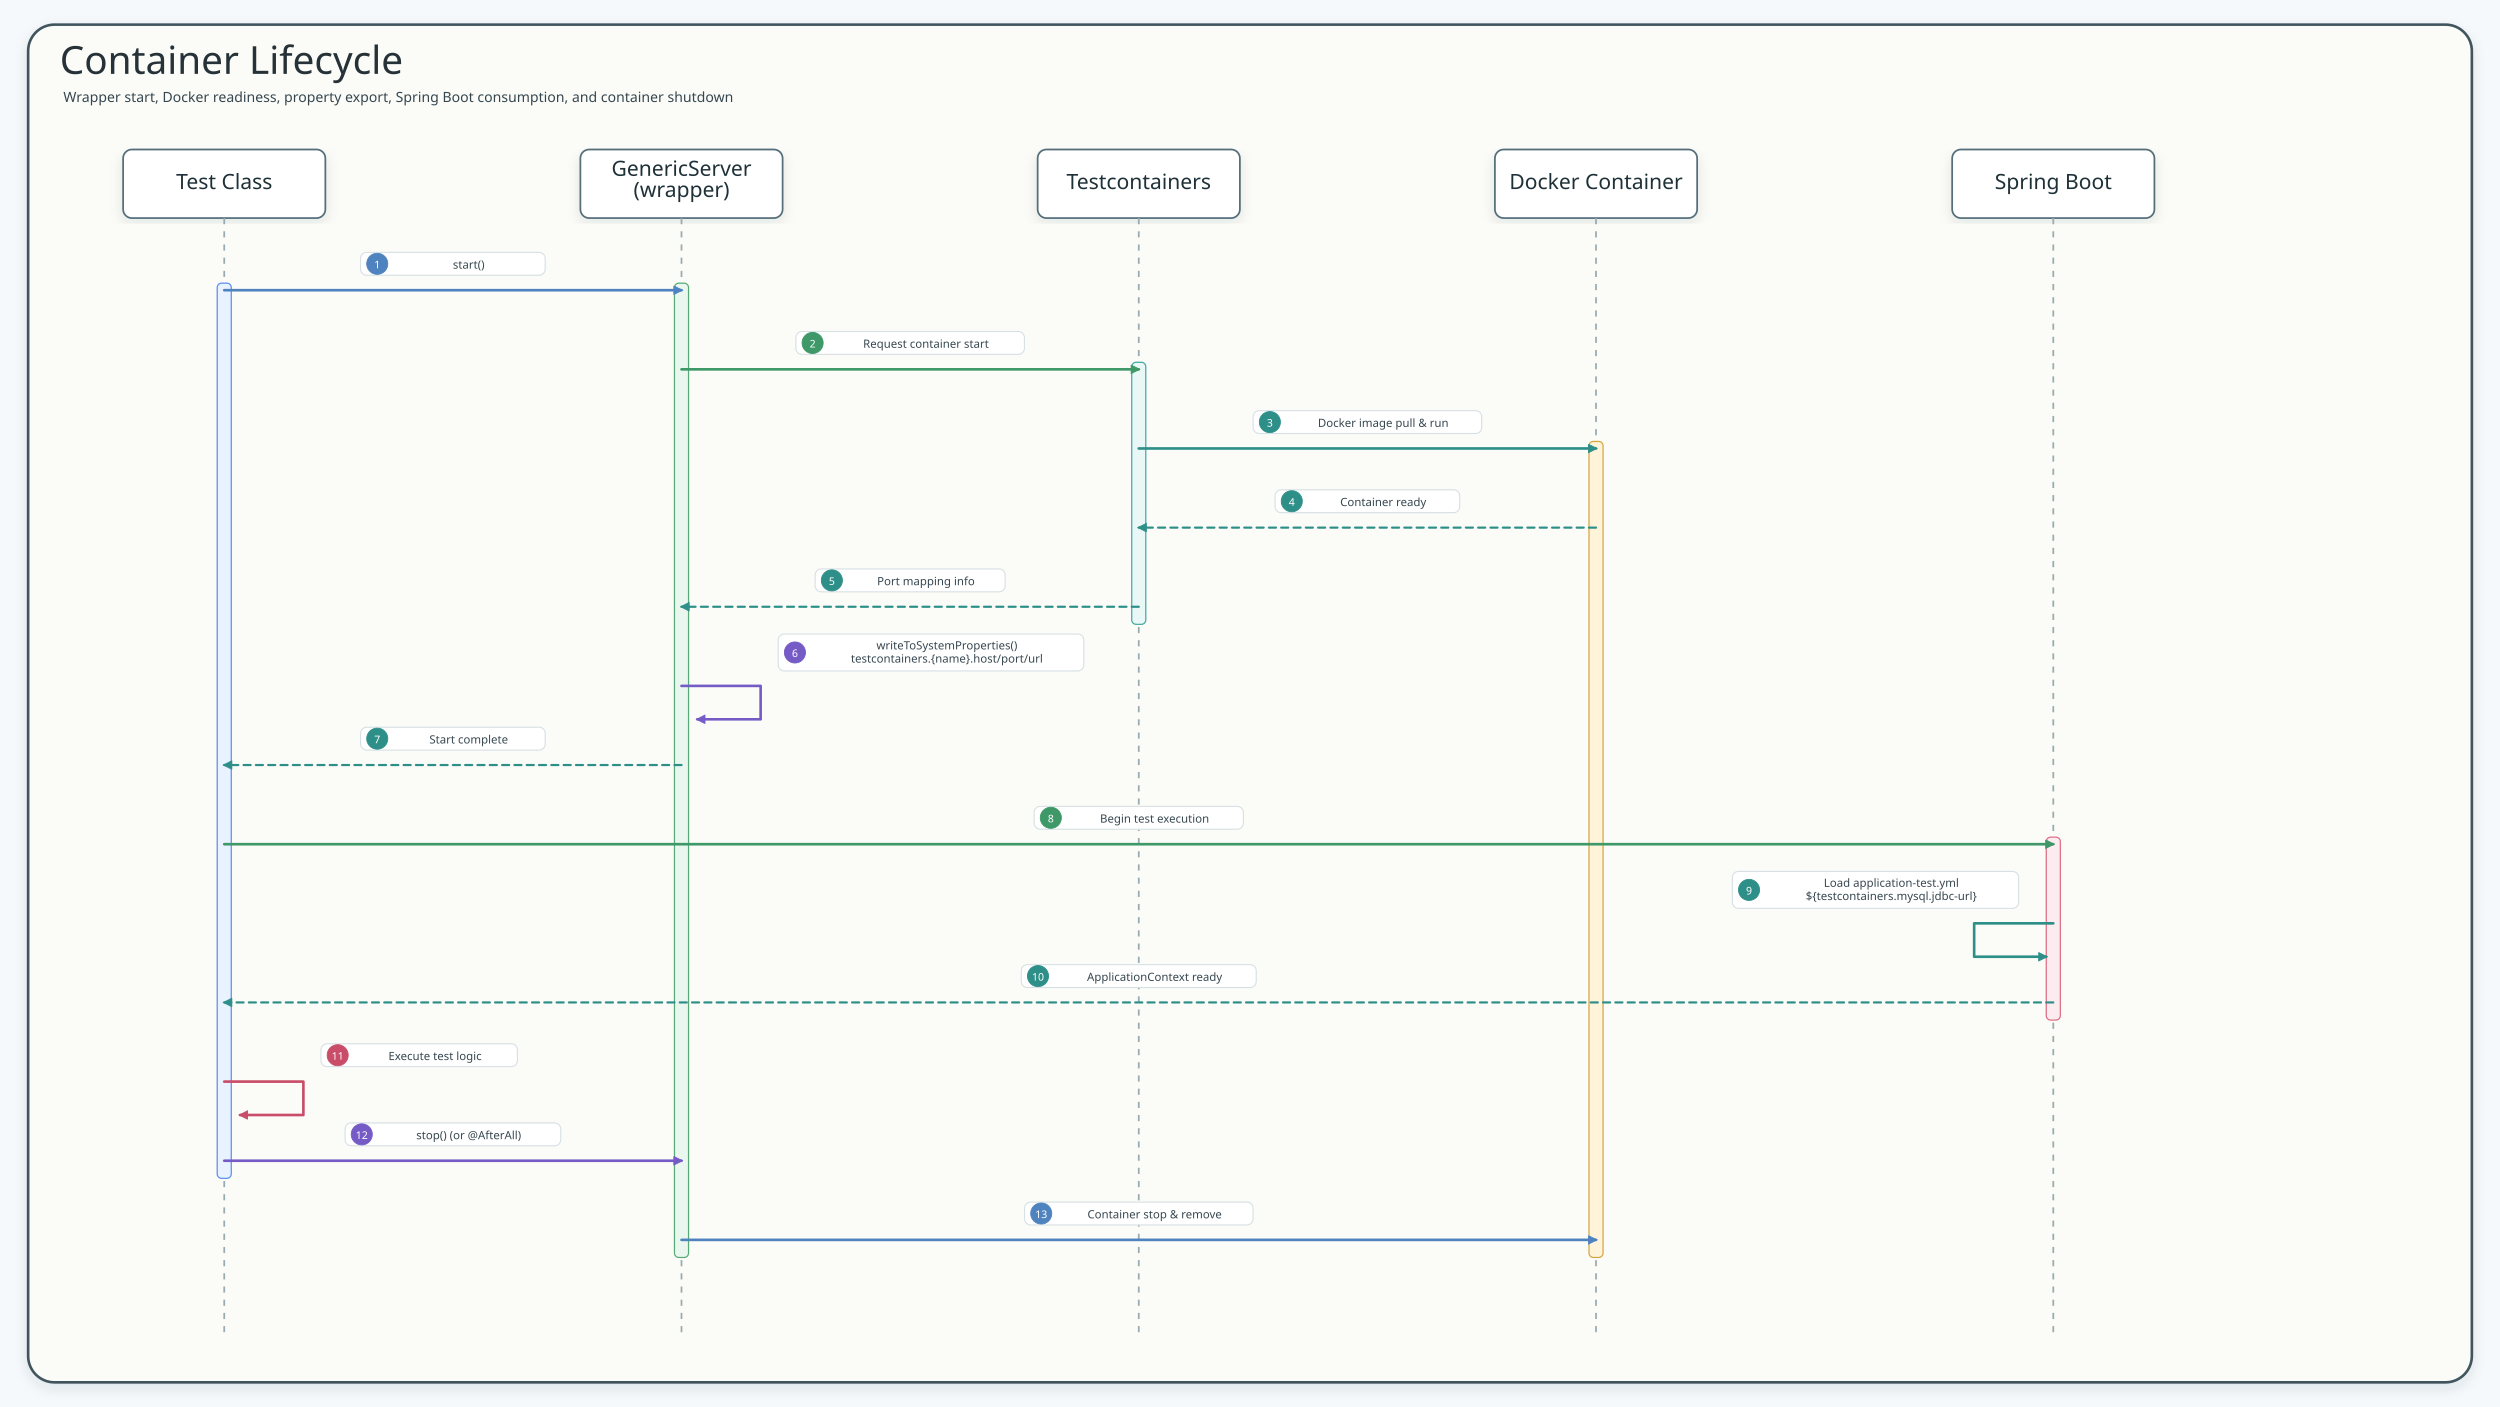
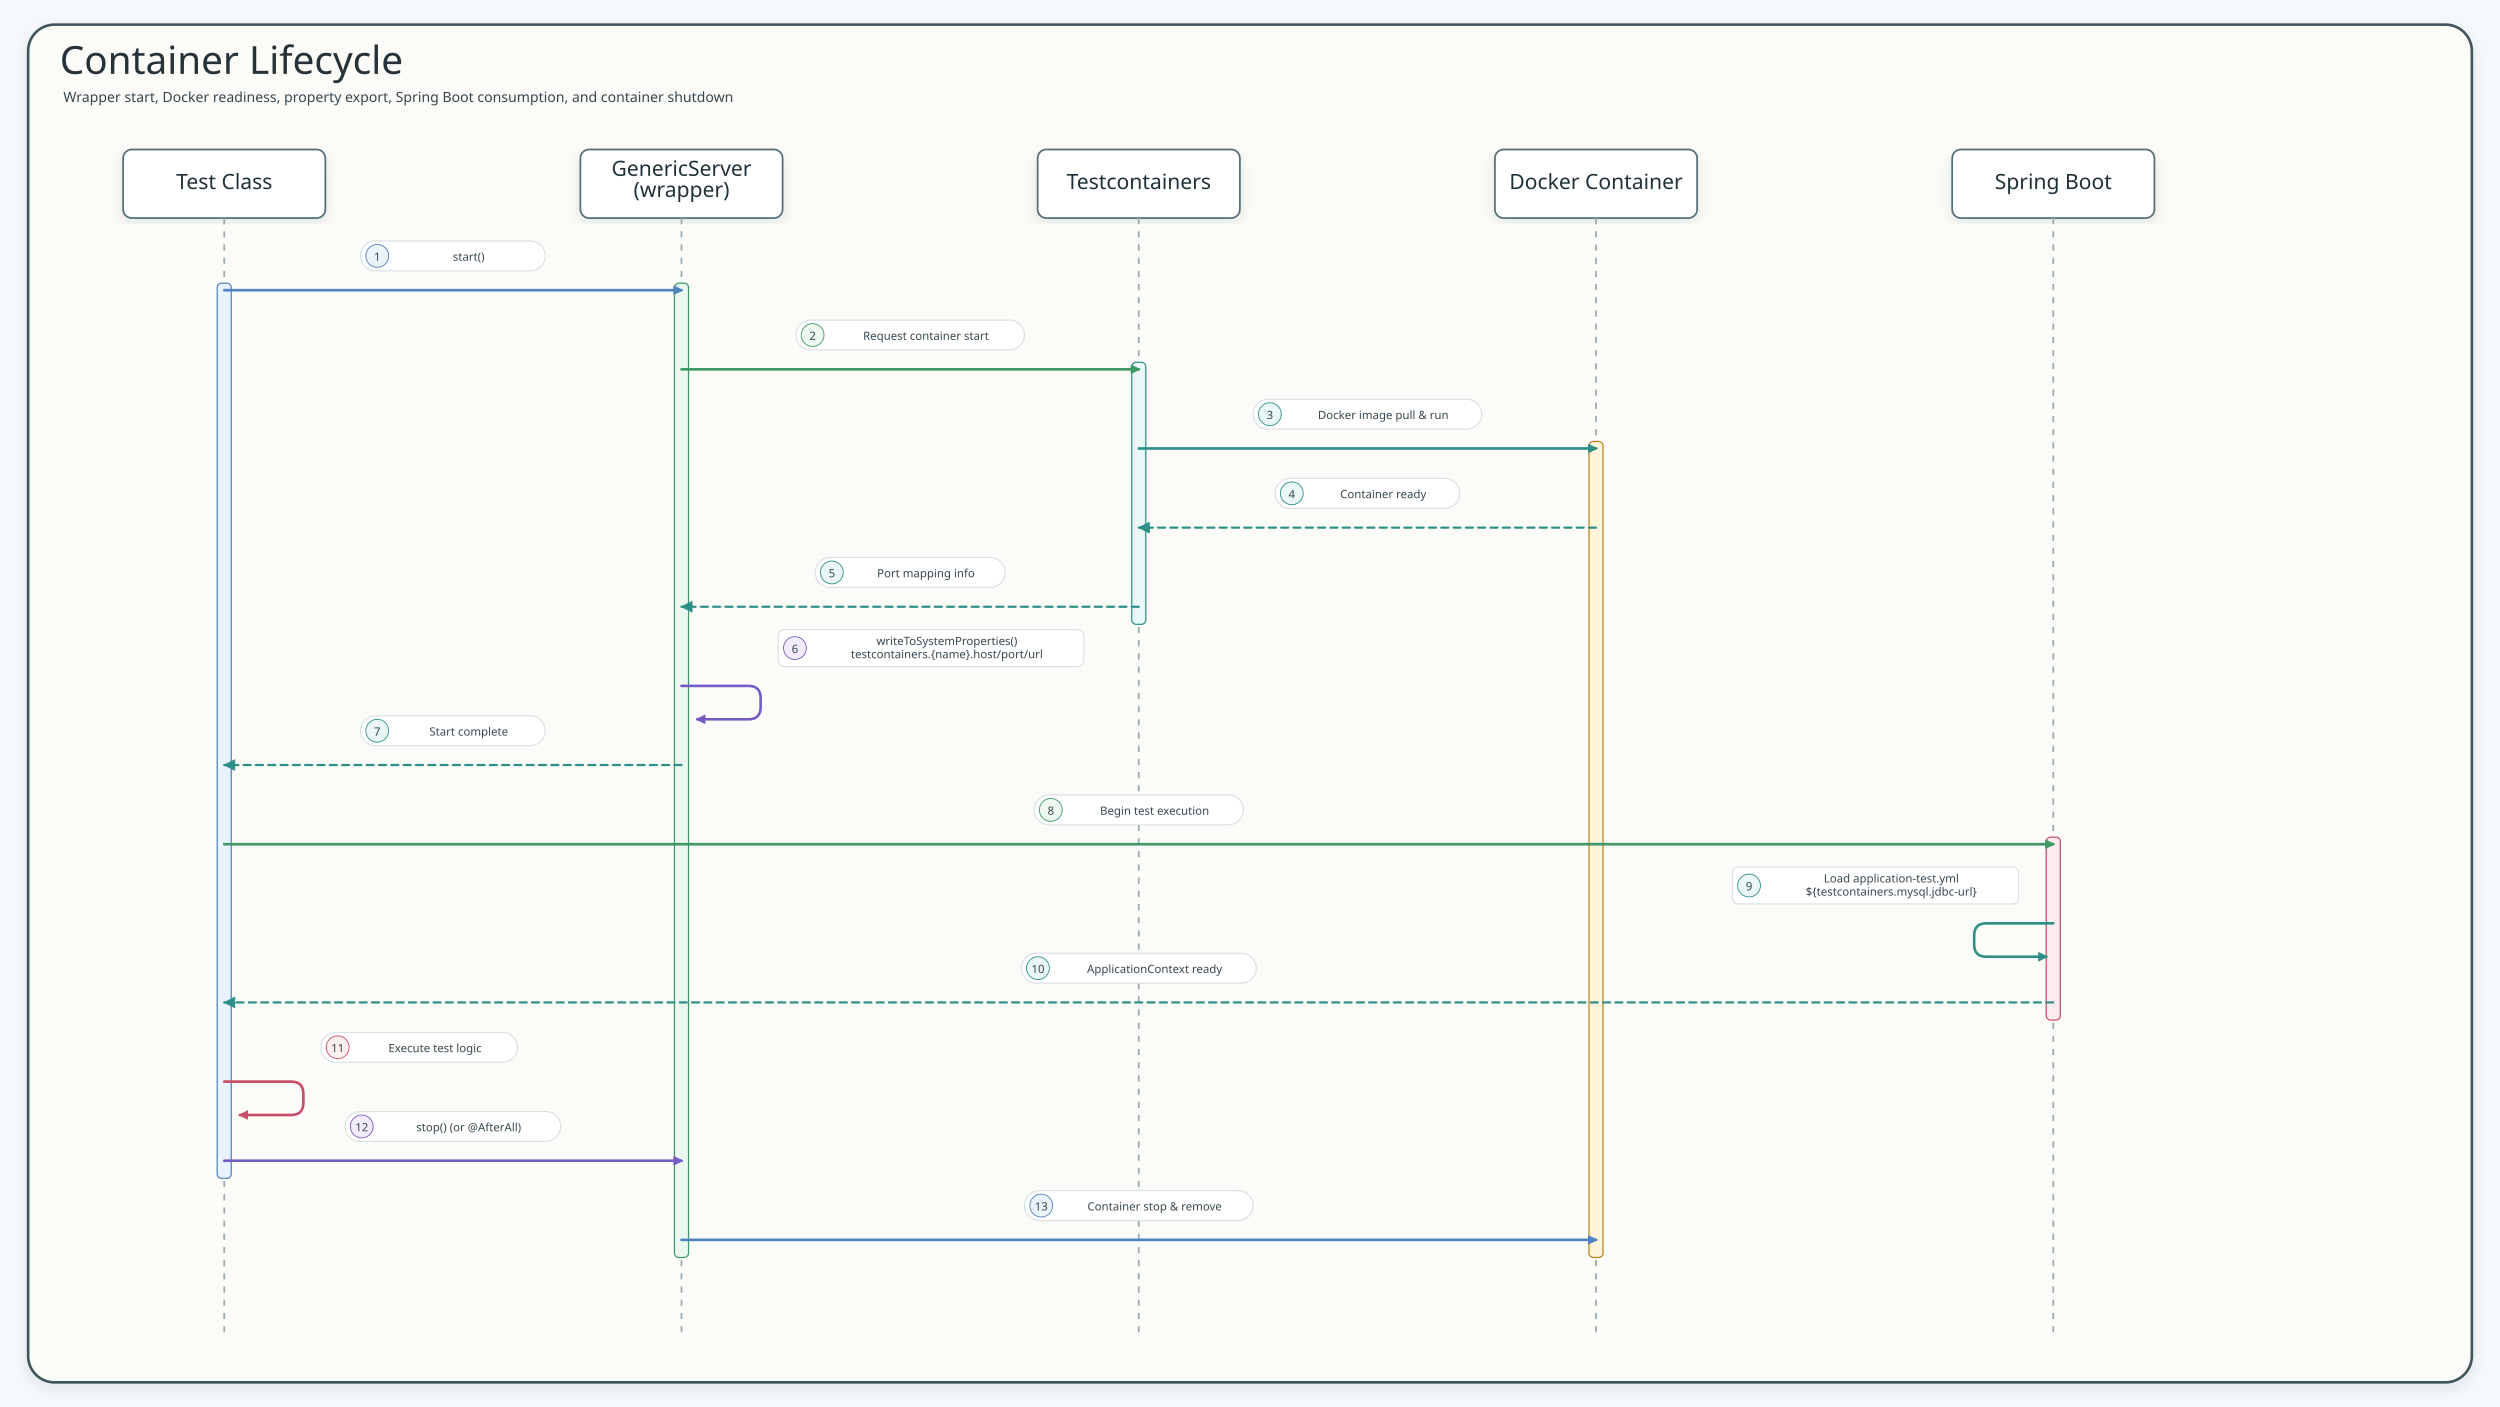
<svg xmlns="http://www.w3.org/2000/svg" width="2843" height="1600" viewBox="0 0 2843 1600" role="img" aria-label="Container Lifecycle">
  <defs>
    <filter id="shadow" x="-8%" y="-8%" width="116%" height="116%">
      <feDropShadow dx="0" dy="6" stdDeviation="7" flood-color="#203040" flood-opacity="0.10" />
    </filter>
    <marker id="seqArrow-blue" markerWidth="13" markerHeight="13" refX="9" refY="5" orient="auto" markerUnits="userSpaceOnUse">
      <path d="M 0 0 L 10 5 L 0 10 Z" fill="#4F83BF" stroke="#4F83BF" stroke-dasharray="none" style="stroke-dasharray:none" />
    </marker>
    <marker id="seqArrow-green" markerWidth="13" markerHeight="13" refX="9" refY="5" orient="auto" markerUnits="userSpaceOnUse">
      <path d="M 0 0 L 10 5 L 0 10 Z" fill="#3E9868" stroke="#3E9868" stroke-dasharray="none" style="stroke-dasharray:none" />
    </marker>
    <marker id="seqArrow-teal" markerWidth="13" markerHeight="13" refX="9" refY="5" orient="auto" markerUnits="userSpaceOnUse">
      <path d="M 0 0 L 10 5 L 0 10 Z" fill="#2E8F89" stroke="#2E8F89" stroke-dasharray="none" style="stroke-dasharray:none" />
    </marker>
    <marker id="seqArrow-amber" markerWidth="13" markerHeight="13" refX="9" refY="5" orient="auto" markerUnits="userSpaceOnUse">
      <path d="M 0 0 L 10 5 L 0 10 Z" fill="#B9851B" stroke="#B9851B" stroke-dasharray="none" style="stroke-dasharray:none" />
    </marker>
    <marker id="seqArrow-pink" markerWidth="13" markerHeight="13" refX="9" refY="5" orient="auto" markerUnits="userSpaceOnUse">
      <path d="M 0 0 L 10 5 L 0 10 Z" fill="#C94D68" stroke="#C94D68" stroke-dasharray="none" style="stroke-dasharray:none" />
    </marker>
    <marker id="seqArrow-purple" markerWidth="13" markerHeight="13" refX="9" refY="5" orient="auto" markerUnits="userSpaceOnUse">
      <path d="M 0 0 L 10 5 L 0 10 Z" fill="#755BC6" stroke="#755BC6" stroke-dasharray="none" style="stroke-dasharray:none" />
    </marker>
    <marker id="seqArrow-gray" markerWidth="13" markerHeight="13" refX="9" refY="5" orient="auto" markerUnits="userSpaceOnUse">
-       <path d="M 0 0 L 10 5 L 0 10 Z" fill="#758297" stroke="#758297" stroke-dasharray="none" style="stroke-dasharray:none" />
+       <path d="M 0 0 L 10 5 L 0 10 Z" fill="#78909C" stroke="#78909C" stroke-dasharray="none" style="stroke-dasharray:none" />
    </marker>
    <style>
    .canvas{fill:#F6F9FC}.frame{fill:#fff;stroke:#C7D7E7;stroke-width:3;filter:url(#shadow)}
    .title{font-family:"Architects Daughter";font-size:44px;fill:#22344A}.subtitle{font-family:"Comic Mono";font-size:16px;fill:#536476}
    .card{filter:url(#shadow);stroke-width:2}.cardTitle{font-family:"Architects Daughter";font-size:24px;fill:#22344A}.detail{font-family:"Comic Mono";font-size:13px;fill:#42556B}
    .lifeline{stroke:#A7B4C3;stroke-width:1.8;stroke-dasharray:8 8}.seq{fill:none;stroke-width:3;stroke-linecap:round}.seqReturn{fill:none;stroke-width:2.7;stroke-linecap:round;stroke-dasharray:8 7}
-     .labelPill{fill:#fff;stroke:#D6E3EF;stroke-width:1.4}.altBox{fill:#FFFFFF;fill-opacity:.12;stroke:#D6A441;stroke-width:1.8;stroke-dasharray:8 8}
+     .labelPill{fill:#fff;stroke:#D6E3EF;stroke-width:1.4}.altBox{fill:#FFFFFF;fill-opacity:.12;stroke:#B9851B;stroke-width:1.8;stroke-dasharray:8 8}

    /* sequence-style: spring-boot-cassandra-sequence-01 */
    .title{font-family:"Architects Daughter";fill:#263238}.subtitle,.msg,.note,.footer,.detail,.role{font-family:"Comic Mono";fill:#36464f}.subtitle{font-size:16px}text.participant,.cardTitle{font-family:"Architects Daughter";fill:#1f3138}.role{fill:#546a73}.frame{fill:#fbfcf8;stroke:#41545d;stroke-width:3}.inner,.panel{fill:#ffffff;stroke:#d7e0e4;stroke-width:2}.header,.card{fill:#ffffff!important;stroke:#546e7a!important;stroke-width:2;filter:url(#shadow)}.actor{fill:#ffffff!important;stroke:#546e7a!important;stroke-width:2;filter:url(#shadow)}rect.participant{fill:#ffffff!important;stroke:#546e7a!important;stroke-width:2;filter:url(#shadow)}.lifeline{stroke:#9aaab1;stroke-width:2;stroke-dasharray:7 8}.activation{fill:#e6f2ec!important;stroke:#5b7e67!important;stroke-width:1.5}.seq,.call{fill:none;stroke-width:3;stroke-linecap:round;stroke-linejoin:round}.work,.crypto{fill:none;stroke-width:3;stroke-linecap:round;stroke-linejoin:round}.async{fill:none;stroke-width:3;stroke-linecap:round;stroke-linejoin:round}.seqReturn,.return{fill:none;stroke-width:2.5;stroke-dasharray:8 6;stroke-linecap:round;stroke-linejoin:round}.fail,.skip{fill:none;stroke-width:3;stroke-linecap:round;stroke-linejoin:round}.alt,.altBox{fill:#eef7f0;fill-opacity:.12;stroke:#78909c;stroke-width:2.4;stroke-dasharray:12 7}.divider,.branchDivider{stroke:#78909c;stroke-width:2.4;stroke-dasharray:12 8}rect.label,.labelPill,.pill{fill:#ffffff;stroke:#d7e0e4;stroke-width:1.3}.callLabel{stroke:#9cc2d1}.workLabel,.cryptoLabel{stroke:#b6c9a4}.returnLabel{stroke:#c8b38f}.asyncLabel{stroke:#b8a9d5}.failLabel{stroke:#d9abab}.callBadge{fill:#eaf4f8;stroke:#3f7d9c}.workBadge,.cryptoBadge{fill:#eef7f0;stroke:#6e8f4f}.returnBadge{fill:#fff7e8;stroke:#9b7d54}.asyncBadge{fill:#f3ecff;stroke:#7c5aa6}.failBadge{fill:#fff0f0;stroke:#b86868}text.label{font-family:"Comic Mono";font-size:14px;font-weight:700;stroke:none}.badgeText{font-family:"Comic Mono";font-size:12px;font-weight:700}.callText{fill:#2f6f8e}.workText,.cryptoText{fill:#55783f}.returnText{fill:#7f6038}.asyncText{fill:#674b91}.failText{fill:#9d4f4f}.footer{fill:#60727d}
  </style>
    <marker id="seqArrow-blue-4F83BF" markerWidth="13" markerHeight="13" refX="9" refY="5" orient="auto" markerUnits="userSpaceOnUse">
      <path d="M 0 0 L 10 5 L 0 10 Z" fill="#4F83BF" stroke="#4F83BF" stroke-dasharray="none" style="stroke-dasharray:none" />
    </marker>
    <marker id="seqArrow-green-3E9868" markerWidth="13" markerHeight="13" refX="9" refY="5" orient="auto" markerUnits="userSpaceOnUse">
      <path d="M 0 0 L 10 5 L 0 10 Z" fill="#3E9868" stroke="#3E9868" stroke-dasharray="none" style="stroke-dasharray:none" />
    </marker>
    <marker id="seqArrow-teal-2E8F89" markerWidth="13" markerHeight="13" refX="9" refY="5" orient="auto" markerUnits="userSpaceOnUse">
      <path d="M 0 0 L 10 5 L 0 10 Z" fill="#2E8F89" stroke="#2E8F89" stroke-dasharray="none" style="stroke-dasharray:none" />
    </marker>
    <marker id="seqArrow-purple-755BC6" markerWidth="13" markerHeight="13" refX="9" refY="5" orient="auto" markerUnits="userSpaceOnUse">
      <path d="M 0 0 L 10 5 L 0 10 Z" fill="#755BC6" stroke="#755BC6" stroke-dasharray="none" style="stroke-dasharray:none" />
    </marker>
    <marker id="seqArrow-pink-C94D68" markerWidth="13" markerHeight="13" refX="9" refY="5" orient="auto" markerUnits="userSpaceOnUse">
      <path d="M 0 0 L 10 5 L 0 10 Z" fill="#C94D68" stroke="#C94D68" stroke-dasharray="none" style="stroke-dasharray:none" />
    </marker>
  </defs>
  <rect class="canvas" width="2843" height="1600" />
  <rect class="frame" x="32" y="28" width="2779" height="1544" rx="30" />
  <text class="title" x="68" y="84">Container Lifecycle</text>
  <text class="subtitle" x="72" y="116">Wrapper start, Docker readiness, property export, Spring Boot consumption, and container shutdown</text>
  <g id="seq-test-class">
-     <rect class="card" x="140" y="170" width="230" height="78" rx="10" fill="#E8F3FF" stroke="#5B8DEF" />
+     <rect class="card" x="140" y="170" width="230" height="78" rx="10" fill="#E8F3FF" stroke="#4F83BF" />
    <text class="cardTitle" x="255" y="215" text-anchor="middle">Test Class</text>
    <line class="lifeline" x1="255" y1="248" x2="255" y2="1516" />
  </g>
  <g id="seq-genericserver-wrapper">
-     <rect class="card" x="660" y="170" width="230" height="78" rx="10" fill="#EAF7EF" stroke="#58A978" />
+     <rect class="card" x="660" y="170" width="230" height="78" rx="10" fill="#EAF7EF" stroke="#3E9868" />
    <text class="cardTitle" x="775" y="200" text-anchor="middle">GenericServer</text>
    <text class="cardTitle" x="775" y="224" text-anchor="middle">(wrapper)</text>
    <line class="lifeline" x1="775" y1="248" x2="775" y2="1516" />
  </g>
  <g id="seq-testcontainers">
-     <rect class="card" x="1180" y="170" width="230" height="78" rx="10" fill="#E9F7F6" stroke="#45A7A1" />
+     <rect class="card" x="1180" y="170" width="230" height="78" rx="10" fill="#E9F7F6" stroke="#2E8F89" />
    <text class="cardTitle" x="1295" y="215" text-anchor="middle">Testcontainers</text>
    <line class="lifeline" x1="1295" y1="248" x2="1295" y2="1516" />
  </g>
  <g id="seq-docker-container">
-     <rect class="card" x="1700" y="170" width="230" height="78" rx="10" fill="#FFF3D9" stroke="#D6A441" />
+     <rect class="card" x="1700" y="170" width="230" height="78" rx="10" fill="#FFF3D9" stroke="#B9851B" />
    <text class="cardTitle" x="1815" y="215" text-anchor="middle">Docker Container</text>
    <line class="lifeline" x1="1815" y1="248" x2="1815" y2="1516" />
  </g>
  <g id="seq-spring-boot">
-     <rect class="card" x="2220" y="170" width="230" height="78" rx="10" fill="#FDECEF" stroke="#DC6B82" />
+     <rect class="card" x="2220" y="170" width="230" height="78" rx="10" fill="#FDECEF" stroke="#C94D68" />
    <text class="cardTitle" x="2335" y="215" text-anchor="middle">Spring Boot</text>
    <line class="lifeline" x1="2335" y1="248" x2="2335" y2="1516" />
  </g>
-   <rect x="247" y="322" width="16" height="1018" rx="5" fill="#E8F3FF" stroke="#5B8DEF" stroke-width="1.4" />
-   <rect x="767" y="322" width="16" height="1108" rx="5" fill="#EAF7EF" stroke="#58A978" stroke-width="1.4" />
-   <rect x="1287" y="412" width="16" height="298" rx="5" fill="#E9F7F6" stroke="#45A7A1" stroke-width="1.4" />
-   <rect x="1807" y="502" width="16" height="928" rx="5" fill="#FFF3D9" stroke="#D6A441" stroke-width="1.4" />
-   <rect x="2327" y="952" width="16" height="208" rx="5" fill="#FDECEF" stroke="#DC6B82" stroke-width="1.4" />
+   <rect x="247" y="322" width="16" height="1018" rx="5" fill="#E8F3FF" stroke="#4F83BF" stroke-width="1.4" />
+   <rect x="767" y="322" width="16" height="1108" rx="5" fill="#EAF7EF" stroke="#3E9868" stroke-width="1.4" />
+   <rect x="1287" y="412" width="16" height="298" rx="5" fill="#E9F7F6" stroke="#2E8F89" stroke-width="1.4" />
+   <rect x="1807" y="502" width="16" height="928" rx="5" fill="#FFF3D9" stroke="#B9851B" stroke-width="1.4" />
+   <rect x="2327" y="952" width="16" height="208" rx="5" fill="#FDECEF" stroke="#C94D68" stroke-width="1.4" />
  <g id="m1">
-     <rect class="labelPill" x="410" y="287" width="210" height="26" rx="7" stroke="#4F83BF" />
-     <circle cx="429" cy="300" r="12" fill="#4F83BF" stroke="#4F83BF" />
-     <text class="detail" x="429" y="301" text-anchor="middle" dominant-baseline="middle" style="fill:#fff;font-size:12px" fill="#FFFFFF">1</text>
-     <text class="detail" x="533" y="301" text-anchor="middle" dominant-baseline="middle" fill="#4F83BF">start()</text>
+     <rect class="labelPill" x="410" y="274" width="210" height="34" rx="17" stroke="#4F83BF" />
+     <circle cx="429" cy="291" r="13" fill="#EAF4F8" stroke="#4F83BF" />
+     <text class="detail" x="429" y="292" text-anchor="middle" dominant-baseline="middle" fill="#4F83BF">1</text>
+     <text class="detail" x="533" y="292" text-anchor="middle" dominant-baseline="middle" fill="#4F83BF">start()</text>
    <path class="seq" d="M255 330 L775 330" stroke="#4F83BF" marker-end="url(#seqArrow-blue-4F83BF)" />
  </g>
  <g id="m2">
-     <rect class="labelPill" x="905.1" y="377" width="259.9" height="26" rx="7" stroke="#3E9868" />
-     <circle cx="924.1" cy="390" r="12" fill="#3E9868" stroke="#3E9868" />
-     <text class="detail" x="924.1" y="391" text-anchor="middle" dominant-baseline="middle" style="fill:#fff;font-size:12px" fill="#FFFFFF">2</text>
-     <text class="detail" x="1053" y="391" text-anchor="middle" dominant-baseline="middle" fill="#3E9868">Request container start</text>
+     <rect class="labelPill" x="905.1" y="364" width="259.9" height="34" rx="17" stroke="#3E9868" />
+     <circle cx="924.1" cy="381" r="13" fill="#EEF7F0" stroke="#3E9868" />
+     <text class="detail" x="924.1" y="382" text-anchor="middle" dominant-baseline="middle" fill="#3E9868">2</text>
+     <text class="detail" x="1053" y="382" text-anchor="middle" dominant-baseline="middle" fill="#3E9868">Request container start</text>
    <path class="seq" d="M775 420 L1295 420" stroke="#3E9868" marker-end="url(#seqArrow-green-3E9868)" />
  </g>
  <g id="m3">
-     <rect class="labelPill" x="1425.1" y="467" width="259.9" height="26" rx="7" stroke="#2E8F89" />
-     <circle cx="1444.1" cy="480" r="12" fill="#2E8F89" stroke="#2E8F89" />
-     <text class="detail" x="1444.1" y="481" text-anchor="middle" dominant-baseline="middle" style="fill:#fff;font-size:12px" fill="#FFFFFF">3</text>
-     <text class="detail" x="1573" y="481" text-anchor="middle" dominant-baseline="middle" fill="#2E8F89">Docker image pull &amp; run</text>
+     <rect class="labelPill" x="1425.1" y="454" width="259.9" height="34" rx="17" stroke="#2E8F89" />
+     <circle cx="1444.1" cy="471" r="13" fill="#EAF7F6" stroke="#2E8F89" />
+     <text class="detail" x="1444.1" y="472" text-anchor="middle" dominant-baseline="middle" fill="#2E8F89">3</text>
+     <text class="detail" x="1573" y="472" text-anchor="middle" dominant-baseline="middle" fill="#2E8F89">Docker image pull &amp; run</text>
    <path class="seq" d="M1295 510 L1815 510" stroke="#2E8F89" marker-end="url(#seqArrow-teal-2E8F89)" />
  </g>
  <g id="m4">
-     <rect class="labelPill" x="1450" y="557" width="210" height="26" rx="7" stroke="#2E8F89" />
-     <circle cx="1469" cy="570" r="12" fill="#2E8F89" stroke="#2E8F89" />
-     <text class="detail" x="1469" y="571" text-anchor="middle" dominant-baseline="middle" style="fill:#fff;font-size:12px" fill="#FFFFFF">4</text>
-     <text class="detail" x="1573" y="571" text-anchor="middle" dominant-baseline="middle" fill="#2E8F89">Container ready</text>
-     <path class="seqReturn" d="M1815 600 L1295 600" stroke="#2E8F89" marker-end="url(#seqArrow-teal-2E8F89)" />
+     <rect class="labelPill" x="1450" y="544" width="210" height="34" rx="17" stroke="#2E8F89" />
+     <circle cx="1469" cy="561" r="13" fill="#EAF7F6" stroke="#2E8F89" />
+     <text class="detail" x="1469" y="562" text-anchor="middle" dominant-baseline="middle" fill="#2E8F89">4</text>
+     <text class="detail" x="1573" y="562" text-anchor="middle" dominant-baseline="middle" fill="#2E8F89">Container ready</text>
+     <path class="seqReturn" d="M1815 600 L1295 600" stroke="#2E8F89" />
+     <polygon points="1307,594 1295,600 1307,606" fill="#2E8F89" stroke="#2E8F89" stroke-width="1" stroke-linejoin="round" stroke-dasharray="none" style="stroke-dasharray:none!important" data-direct-solid-head="true" />
  </g>
  <g id="m5">
-     <rect class="labelPill" x="927" y="647" width="216.1" height="26" rx="7" stroke="#2E8F89" />
-     <circle cx="946" cy="660" r="12" fill="#2E8F89" stroke="#2E8F89" />
-     <text class="detail" x="946" y="661" text-anchor="middle" dominant-baseline="middle" style="fill:#fff;font-size:12px" fill="#FFFFFF">5</text>
-     <text class="detail" x="1053" y="661" text-anchor="middle" dominant-baseline="middle" fill="#2E8F89">Port mapping info</text>
-     <path class="seqReturn" d="M1295 690 L775 690" stroke="#2E8F89" marker-end="url(#seqArrow-teal-2E8F89)" />
+     <rect class="labelPill" x="927" y="634" width="216.1" height="34" rx="17" stroke="#2E8F89" />
+     <circle cx="946" cy="651" r="13" fill="#EAF7F6" stroke="#2E8F89" />
+     <text class="detail" x="946" y="652" text-anchor="middle" dominant-baseline="middle" fill="#2E8F89">5</text>
+     <text class="detail" x="1053" y="652" text-anchor="middle" dominant-baseline="middle" fill="#2E8F89">Port mapping info</text>
+     <path class="seqReturn" d="M1295 690 L775 690" stroke="#2E8F89" />
+     <polygon points="787,684 775,690 787,696" fill="#2E8F89" stroke="#2E8F89" stroke-width="1" stroke-linejoin="round" stroke-dasharray="none" style="stroke-dasharray:none!important" data-direct-solid-head="true" />
  </g>
  <g id="m6">
-     <rect class="labelPill" x="885" y="721" width="347.5" height="42" rx="7" stroke="#755BC6" />
-     <circle cx="904" cy="742" r="12" fill="#755BC6" stroke="#755BC6" />
-     <text class="detail" x="904" y="743" text-anchor="middle" dominant-baseline="middle" style="fill:#fff;font-size:12px" fill="#FFFFFF">6</text>
-     <text class="detail" x="1076.8" y="734" text-anchor="middle" dominant-baseline="middle" fill="#755BC6">writeToSystemProperties()</text>
-     <text class="detail" x="1076.8" y="749" text-anchor="middle" dominant-baseline="middle" fill="#755BC6">testcontainers.{name}.host/port/url</text>
-     <path class="seq" d="M775 780 L865 780 L865 818 L793 818" stroke="#755BC6" marker-end="url(#seqArrow-purple-755BC6)" />
+     <rect class="labelPill" x="885" y="716" width="347.5" height="42" rx="7" stroke="#755BC6" />
+     <circle cx="904" cy="737" r="13" fill="#F3ECFF" stroke="#755BC6" />
+     <text class="detail" x="904" y="738" text-anchor="middle" dominant-baseline="middle" fill="#755BC6">6</text>
+     <text class="detail" x="1076.8" y="729" text-anchor="middle" dominant-baseline="middle" fill="#755BC6">writeToSystemProperties()</text>
+     <text class="detail" x="1076.8" y="744" text-anchor="middle" dominant-baseline="middle" fill="#755BC6">testcontainers.{name}.host/port/url</text>
+     <path class="seq" d="M 775 780 L 851 780 Q 865 780 865 794 L 865 804 Q 865 818 851 818 L 793 818" stroke="#755BC6" marker-end="url(#seqArrow-purple-755BC6)" stroke-linecap="round" stroke-linejoin="round" />
  </g>
  <g id="m7">
-     <rect class="labelPill" x="410" y="827" width="210" height="26" rx="7" stroke="#2E8F89" />
-     <circle cx="429" cy="840" r="12" fill="#2E8F89" stroke="#2E8F89" />
-     <text class="detail" x="429" y="841" text-anchor="middle" dominant-baseline="middle" style="fill:#fff;font-size:12px" fill="#FFFFFF">7</text>
-     <text class="detail" x="533" y="841" text-anchor="middle" dominant-baseline="middle" fill="#2E8F89">Start complete</text>
-     <path class="seqReturn" d="M775 870 L255 870" stroke="#2E8F89" marker-end="url(#seqArrow-teal-2E8F89)" />
+     <rect class="labelPill" x="410" y="814" width="210" height="34" rx="17" stroke="#2E8F89" />
+     <circle cx="429" cy="831" r="13" fill="#EAF7F6" stroke="#2E8F89" />
+     <text class="detail" x="429" y="832" text-anchor="middle" dominant-baseline="middle" fill="#2E8F89">7</text>
+     <text class="detail" x="533" y="832" text-anchor="middle" dominant-baseline="middle" fill="#2E8F89">Start complete</text>
+     <path class="seqReturn" d="M775 870 L255 870" stroke="#2E8F89" />
+     <polygon points="267,864 255,870 267,876" fill="#2E8F89" stroke="#2E8F89" stroke-width="1" stroke-linejoin="round" stroke-dasharray="none" style="stroke-dasharray:none!important" data-direct-solid-head="true" />
  </g>
  <g id="m8">
-     <rect class="labelPill" x="1176" y="917" width="238" height="26" rx="7" stroke="#3E9868" />
-     <circle cx="1195" cy="930" r="12" fill="#3E9868" stroke="#3E9868" />
-     <text class="detail" x="1195" y="931" text-anchor="middle" dominant-baseline="middle" style="fill:#fff;font-size:12px" fill="#FFFFFF">8</text>
-     <text class="detail" x="1313" y="931" text-anchor="middle" dominant-baseline="middle" fill="#3E9868">Begin test execution</text>
+     <rect class="labelPill" x="1176" y="904" width="238" height="34" rx="17" stroke="#3E9868" />
+     <circle cx="1195" cy="921" r="13" fill="#EEF7F0" stroke="#3E9868" />
+     <text class="detail" x="1195" y="922" text-anchor="middle" dominant-baseline="middle" fill="#3E9868">8</text>
+     <text class="detail" x="1313" y="922" text-anchor="middle" dominant-baseline="middle" fill="#3E9868">Begin test execution</text>
    <path class="seq" d="M255 960 L2335 960" stroke="#3E9868" marker-end="url(#seqArrow-green-3E9868)" />
  </g>
  <g id="m9">
-     <rect class="labelPill" x="1970" y="991" width="325.6" height="42" rx="7" stroke="#2E8F89" />
-     <circle cx="1989" cy="1012" r="12" fill="#2E8F89" stroke="#2E8F89" />
-     <text class="detail" x="1989" y="1013" text-anchor="middle" dominant-baseline="middle" style="fill:#fff;font-size:12px" fill="#FFFFFF">9</text>
-     <text class="detail" x="2150.8" y="1004" text-anchor="middle" dominant-baseline="middle" fill="#2E8F89">Load application-test.yml</text>
-     <text class="detail" x="2150.8" y="1019" text-anchor="middle" dominant-baseline="middle" fill="#2E8F89">${testcontainers.mysql.jdbc-url}</text>
-     <path class="seq" d="M2335 1050 L2245 1050 L2245 1088 L2327 1088" stroke="#2E8F89" marker-end="url(#seqArrow-teal-2E8F89)" />
+     <rect class="labelPill" x="1970" y="986" width="325.6" height="42" rx="7" stroke="#2E8F89" />
+     <circle cx="1989" cy="1007" r="13" fill="#EAF7F6" stroke="#2E8F89" />
+     <text class="detail" x="1989" y="1008" text-anchor="middle" dominant-baseline="middle" fill="#2E8F89">9</text>
+     <text class="detail" x="2150.8" y="999" text-anchor="middle" dominant-baseline="middle" fill="#2E8F89">Load application-test.yml</text>
+     <text class="detail" x="2150.8" y="1014" text-anchor="middle" dominant-baseline="middle" fill="#2E8F89">${testcontainers.mysql.jdbc-url}</text>
+     <path class="seq" d="M 2335 1050 L 2259 1050 Q 2245 1050 2245 1064 L 2245 1074 Q 2245 1088 2259 1088 L 2327 1088" stroke="#2E8F89" marker-end="url(#seqArrow-teal-2E8F89)" stroke-linecap="round" stroke-linejoin="round" />
  </g>
  <g id="m10">
-     <rect class="labelPill" x="1161.4" y="1097" width="267.2" height="26" rx="7" stroke="#2E8F89" />
-     <circle cx="1180.4" cy="1110" r="12" fill="#2E8F89" stroke="#2E8F89" />
-     <text class="detail" x="1180.4" y="1111" text-anchor="middle" dominant-baseline="middle" style="fill:#fff;font-size:12px" fill="#FFFFFF">10</text>
-     <text class="detail" x="1313" y="1111" text-anchor="middle" dominant-baseline="middle" fill="#2E8F89">ApplicationContext ready</text>
-     <path class="seqReturn" d="M2335 1140 L255 1140" stroke="#2E8F89" marker-end="url(#seqArrow-teal-2E8F89)" />
+     <rect class="labelPill" x="1161.4" y="1084" width="267.2" height="34" rx="17" stroke="#2E8F89" />
+     <circle cx="1180.4" cy="1101" r="13" fill="#EAF7F6" stroke="#2E8F89" />
+     <text class="detail" x="1180.4" y="1102" text-anchor="middle" dominant-baseline="middle" fill="#2E8F89">10</text>
+     <text class="detail" x="1313" y="1102" text-anchor="middle" dominant-baseline="middle" fill="#2E8F89">ApplicationContext ready</text>
+     <path class="seqReturn" d="M2335 1140 L255 1140" stroke="#2E8F89" />
+     <polygon points="267,1134 255,1140 267,1146" fill="#2E8F89" stroke="#2E8F89" stroke-width="1" stroke-linejoin="round" stroke-dasharray="none" style="stroke-dasharray:none!important" data-direct-solid-head="true" />
  </g>
  <g id="m11">
-     <rect class="labelPill" x="365" y="1187" width="223.4" height="26" rx="7" stroke="#C94D68" />
-     <circle cx="384" cy="1200" r="12" fill="#C94D68" stroke="#C94D68" />
-     <text class="detail" x="384" y="1201" text-anchor="middle" dominant-baseline="middle" style="fill:#fff;font-size:12px" fill="#FFFFFF">11</text>
-     <text class="detail" x="494.7" y="1201" text-anchor="middle" dominant-baseline="middle" fill="#C94D68">Execute test logic</text>
-     <path class="seq" d="M255 1230 L345 1230 L345 1268 L273 1268" stroke="#C94D68" marker-end="url(#seqArrow-pink-C94D68)" />
+     <rect class="labelPill" x="365" y="1174" width="223.4" height="34" rx="17" stroke="#C94D68" />
+     <circle cx="384" cy="1191" r="13" fill="#FFF0F0" stroke="#C94D68" />
+     <text class="detail" x="384" y="1192" text-anchor="middle" dominant-baseline="middle" fill="#C94D68">11</text>
+     <text class="detail" x="494.7" y="1192" text-anchor="middle" dominant-baseline="middle" fill="#C94D68">Execute test logic</text>
+     <path class="seq" d="M 255 1230 L 331 1230 Q 345 1230 345 1244 L 345 1254 Q 345 1268 331 1268 L 273 1268" stroke="#C94D68" marker-end="url(#seqArrow-pink-C94D68)" stroke-linecap="round" stroke-linejoin="round" />
  </g>
  <g id="m12">
-     <rect class="labelPill" x="392.4" y="1277" width="245.3" height="26" rx="7" stroke="#755BC6" />
-     <circle cx="411.4" cy="1290" r="12" fill="#755BC6" stroke="#755BC6" />
-     <text class="detail" x="411.4" y="1291" text-anchor="middle" dominant-baseline="middle" style="fill:#fff;font-size:12px" fill="#FFFFFF">12</text>
-     <text class="detail" x="533" y="1291" text-anchor="middle" dominant-baseline="middle" fill="#755BC6">stop() (or @AfterAll)</text>
+     <rect class="labelPill" x="392.4" y="1264" width="245.3" height="34" rx="17" stroke="#755BC6" />
+     <circle cx="411.4" cy="1281" r="13" fill="#F3ECFF" stroke="#755BC6" />
+     <text class="detail" x="411.4" y="1282" text-anchor="middle" dominant-baseline="middle" fill="#755BC6">12</text>
+     <text class="detail" x="533" y="1282" text-anchor="middle" dominant-baseline="middle" fill="#755BC6">stop() (or @AfterAll)</text>
    <path class="seq" d="M255 1320 L775 1320" stroke="#755BC6" marker-end="url(#seqArrow-purple-755BC6)" />
  </g>
  <g id="m13">
-     <rect class="labelPill" x="1165.1" y="1367" width="259.9" height="26" rx="7" stroke="#4F83BF" />
-     <circle cx="1184.1" cy="1380" r="12" fill="#4F83BF" stroke="#4F83BF" />
-     <text class="detail" x="1184.1" y="1381" text-anchor="middle" dominant-baseline="middle" style="fill:#fff;font-size:12px" fill="#FFFFFF">13</text>
-     <text class="detail" x="1313" y="1381" text-anchor="middle" dominant-baseline="middle" fill="#4F83BF">Container stop &amp; remove</text>
+     <rect class="labelPill" x="1165.1" y="1354" width="259.9" height="34" rx="17" stroke="#4F83BF" />
+     <circle cx="1184.1" cy="1371" r="13" fill="#EAF4F8" stroke="#4F83BF" />
+     <text class="detail" x="1184.1" y="1372" text-anchor="middle" dominant-baseline="middle" fill="#4F83BF">13</text>
+     <text class="detail" x="1313" y="1372" text-anchor="middle" dominant-baseline="middle" fill="#4F83BF">Container stop &amp; remove</text>
    <path class="seq" d="M775 1410 L1815 1410" stroke="#4F83BF" marker-end="url(#seqArrow-blue-4F83BF)" />
  </g>
</svg>
